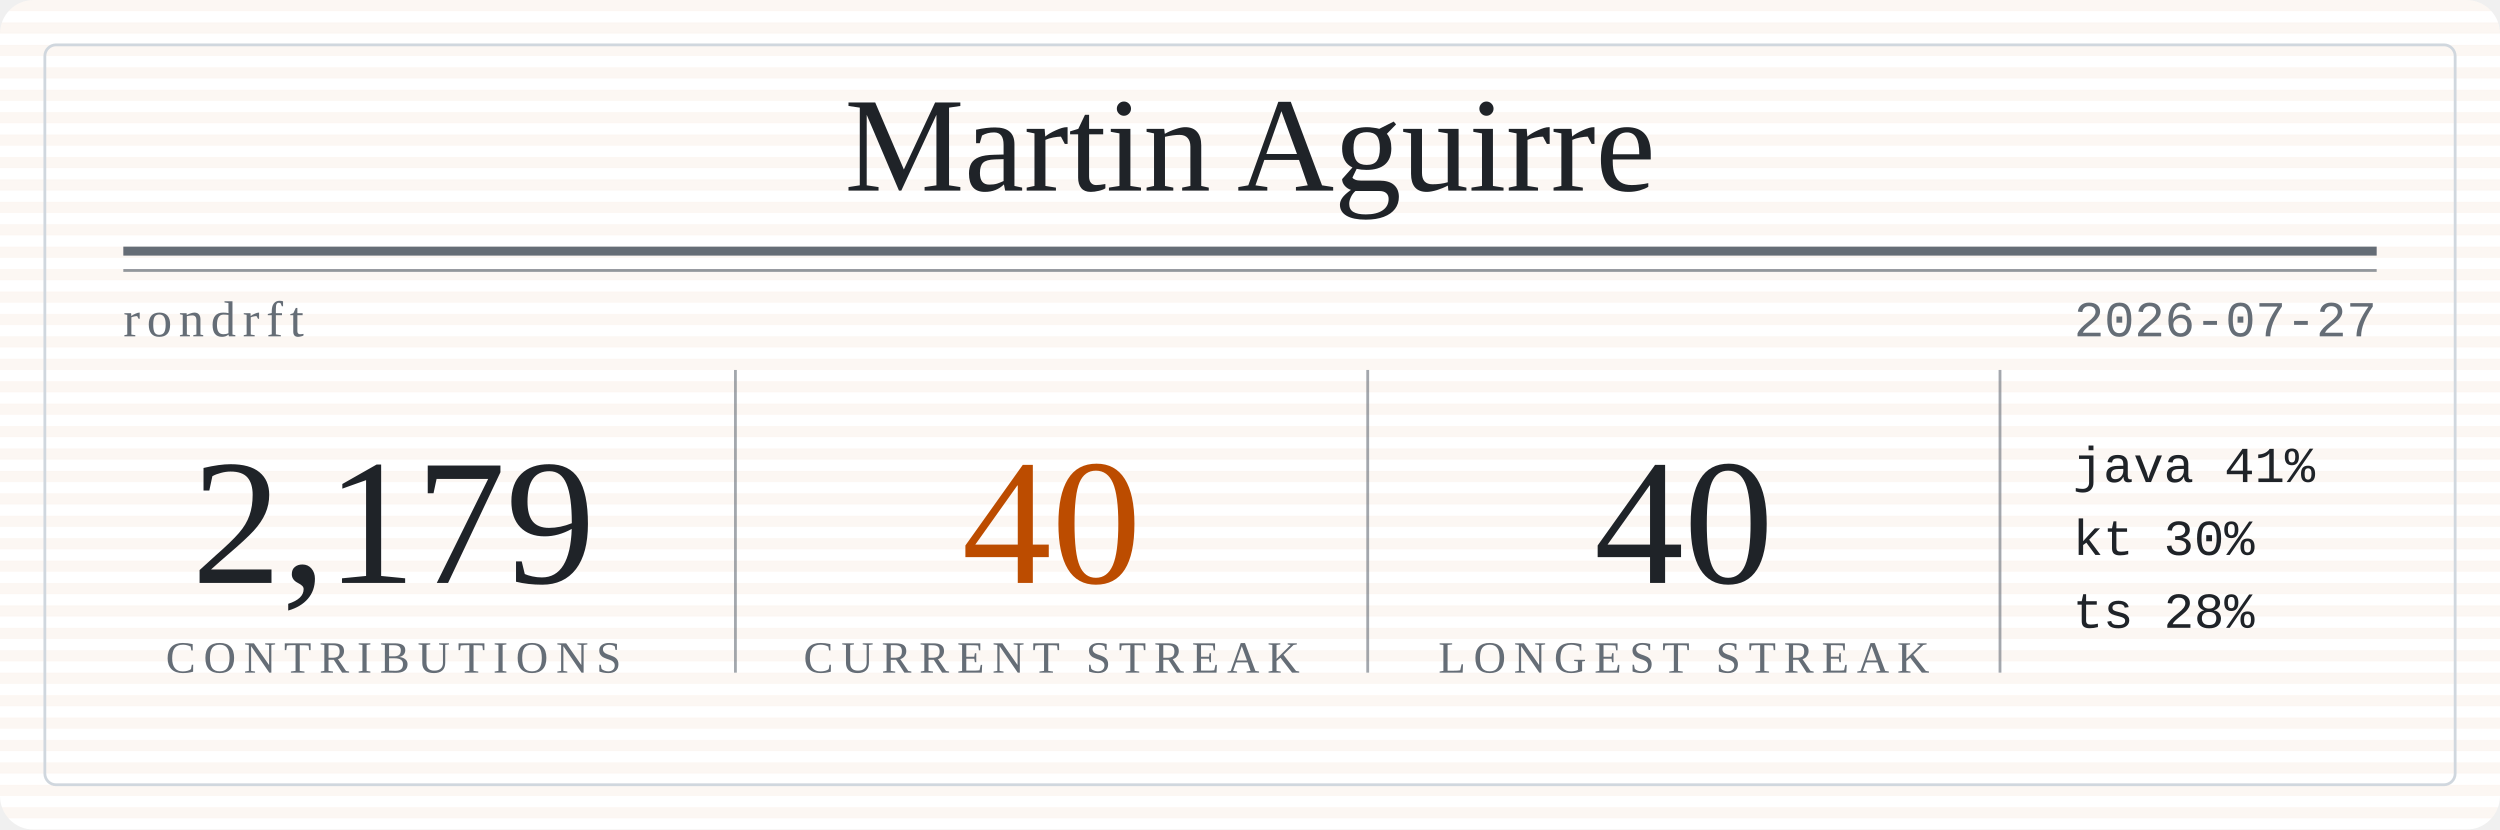
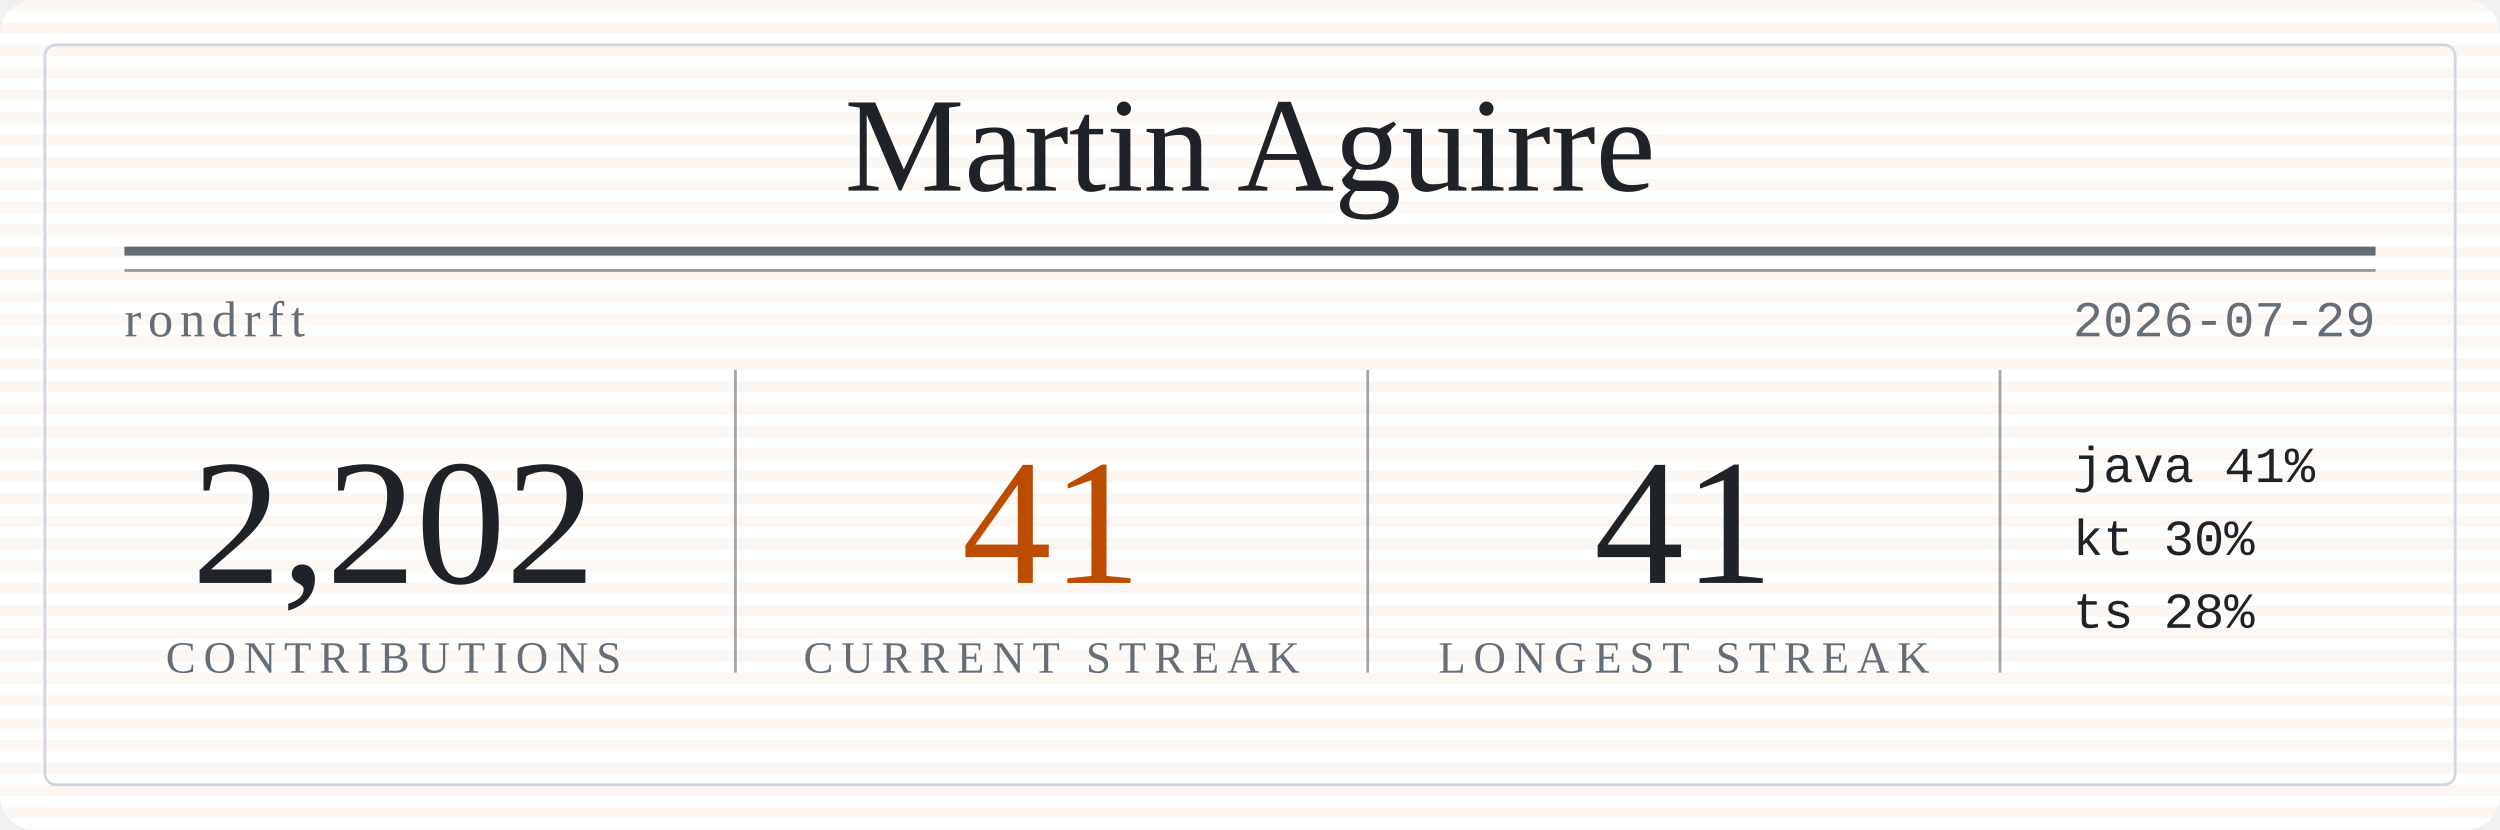
- <svg xmlns="http://www.w3.org/2000/svg" width="446" height="148" viewBox="0 0 446 148" role="img" aria-label="Martin Aguirre (rondrft): 2,179 contributions, 40 current streak, 40 longest streak" font-family="ui-serif, Georgia, 'Iowan Old Style', 'Times New Roman', 'Liberation Serif', serif">
+ <svg xmlns="http://www.w3.org/2000/svg" width="446" height="148" viewBox="0 0 446 148" role="img" aria-label="Martin Aguirre (rondrft): 2,202 contributions, 41 current streak, 41 longest streak" font-family="ui-serif, Georgia, 'Iowan Old Style', 'Times New Roman', 'Liberation Serif', serif">
  <defs>
    <pattern id="scanlines" width="4" height="4" patternUnits="userSpaceOnUse">
      <rect width="4" height="2" fill="#BC4C00" opacity="0.05" />
    </pattern>
  </defs>
  <rect width="446" height="148" rx="6" fill="#FFFFFF" />
  <rect width="446" height="148" rx="6" fill="url(#scanlines)" />
  <rect x="8" y="8" width="430" height="132" rx="2" fill="none" stroke="#D0D7DE" stroke-width="0.5" />
  <text x="223" y="34" font-size="24" text-anchor="middle" font-family="ui-serif, Georgia, 'Iowan Old Style', 'Times New Roman', 'Liberation Serif', serif" fill="#1F2328">Martin Aguirre</text>
-   <rect x="22" y="44" width="402" height="1.6" fill="#656D76" />
-   <rect x="22" y="48" width="402" height="0.5" fill="#656D76" opacity="0.7" />
-   <text x="22" y="60" font-size="9" letter-spacing="1.2" fill="#656D76">rondrft</text>
-   <text x="424" y="60" font-size="9" text-anchor="end" font-family="ui-monospace, SFMono-Regular, 'SF Mono', Menlo, Consolas, 'Liberation Mono', monospace" fill="#656D76">2026-07-27</text>
+   <rect x="22.2" y="44" width="401.6" height="1.6" fill="#656D76" />
+   <rect x="22.2" y="48" width="401.6" height="0.5" fill="#656D76" opacity="0.7" />
+   <text x="22.2" y="60" font-size="9" letter-spacing="1.2" fill="#656D76">rondrft</text>
+   <text x="423.8" y="60" font-size="9" text-anchor="end" font-family="ui-monospace, SFMono-Regular, 'SF Mono', Menlo, Consolas, 'Liberation Mono', monospace" fill="#656D76">2026-07-29</text>
  <line x1="131.2" y1="66" x2="131.2" y2="120" stroke="#656D76" stroke-width="0.5" opacity="0.6" />
  <line x1="244" y1="66" x2="244" y2="120" stroke="#656D76" stroke-width="0.5" opacity="0.6" />
  <line x1="356.8" y1="66" x2="356.8" y2="120" stroke="#656D76" stroke-width="0.5" opacity="0.6" />
-   <text x="70.2" y="104" font-size="32" text-anchor="middle" font-family="ui-serif, Georgia, 'Iowan Old Style', 'Times New Roman', 'Liberation Serif', serif" fill="#1F2328">2,179</text>
+   <text x="70.2" y="104" font-size="32" text-anchor="middle" font-family="ui-serif, Georgia, 'Iowan Old Style', 'Times New Roman', 'Liberation Serif', serif" fill="#1F2328">2,202</text>
  <text x="70.2" y="120" font-size="8" text-anchor="middle" letter-spacing="1.4" fill="#656D76">CONTRIBUTIONS</text>
-   <text x="187.6" y="104" font-size="32" text-anchor="middle" font-family="ui-serif, Georgia, 'Iowan Old Style', 'Times New Roman', 'Liberation Serif', serif" fill="#BC4C00">40</text>
+   <text x="187.6" y="104" font-size="32" text-anchor="middle" font-family="ui-serif, Georgia, 'Iowan Old Style', 'Times New Roman', 'Liberation Serif', serif" fill="#BC4C00">41</text>
  <text x="187.6" y="120" font-size="8" text-anchor="middle" letter-spacing="1.4" fill="#656D76">CURRENT STREAK</text>
-   <text x="300.4" y="104" font-size="32" text-anchor="middle" font-family="ui-serif, Georgia, 'Iowan Old Style', 'Times New Roman', 'Liberation Serif', serif" fill="#1F2328">40</text>
+   <text x="300.4" y="104" font-size="32" text-anchor="middle" font-family="ui-serif, Georgia, 'Iowan Old Style', 'Times New Roman', 'Liberation Serif', serif" fill="#1F2328">41</text>
  <text x="300.4" y="120" font-size="8" text-anchor="middle" letter-spacing="1.4" fill="#656D76">LONGEST STREAK</text>
  <text x="369.8" y="86" font-size="9" font-family="ui-monospace, SFMono-Regular, 'SF Mono', Menlo, Consolas, 'Liberation Mono', monospace" xml:space="preserve" fill="#1F2328">java 41%</text>
  <text x="369.8" y="99" font-size="9" font-family="ui-monospace, SFMono-Regular, 'SF Mono', Menlo, Consolas, 'Liberation Mono', monospace" xml:space="preserve" fill="#1F2328">kt 30%</text>
  <text x="369.8" y="112" font-size="9" font-family="ui-monospace, SFMono-Regular, 'SF Mono', Menlo, Consolas, 'Liberation Mono', monospace" xml:space="preserve" fill="#1F2328">ts 28%</text>
</svg>
